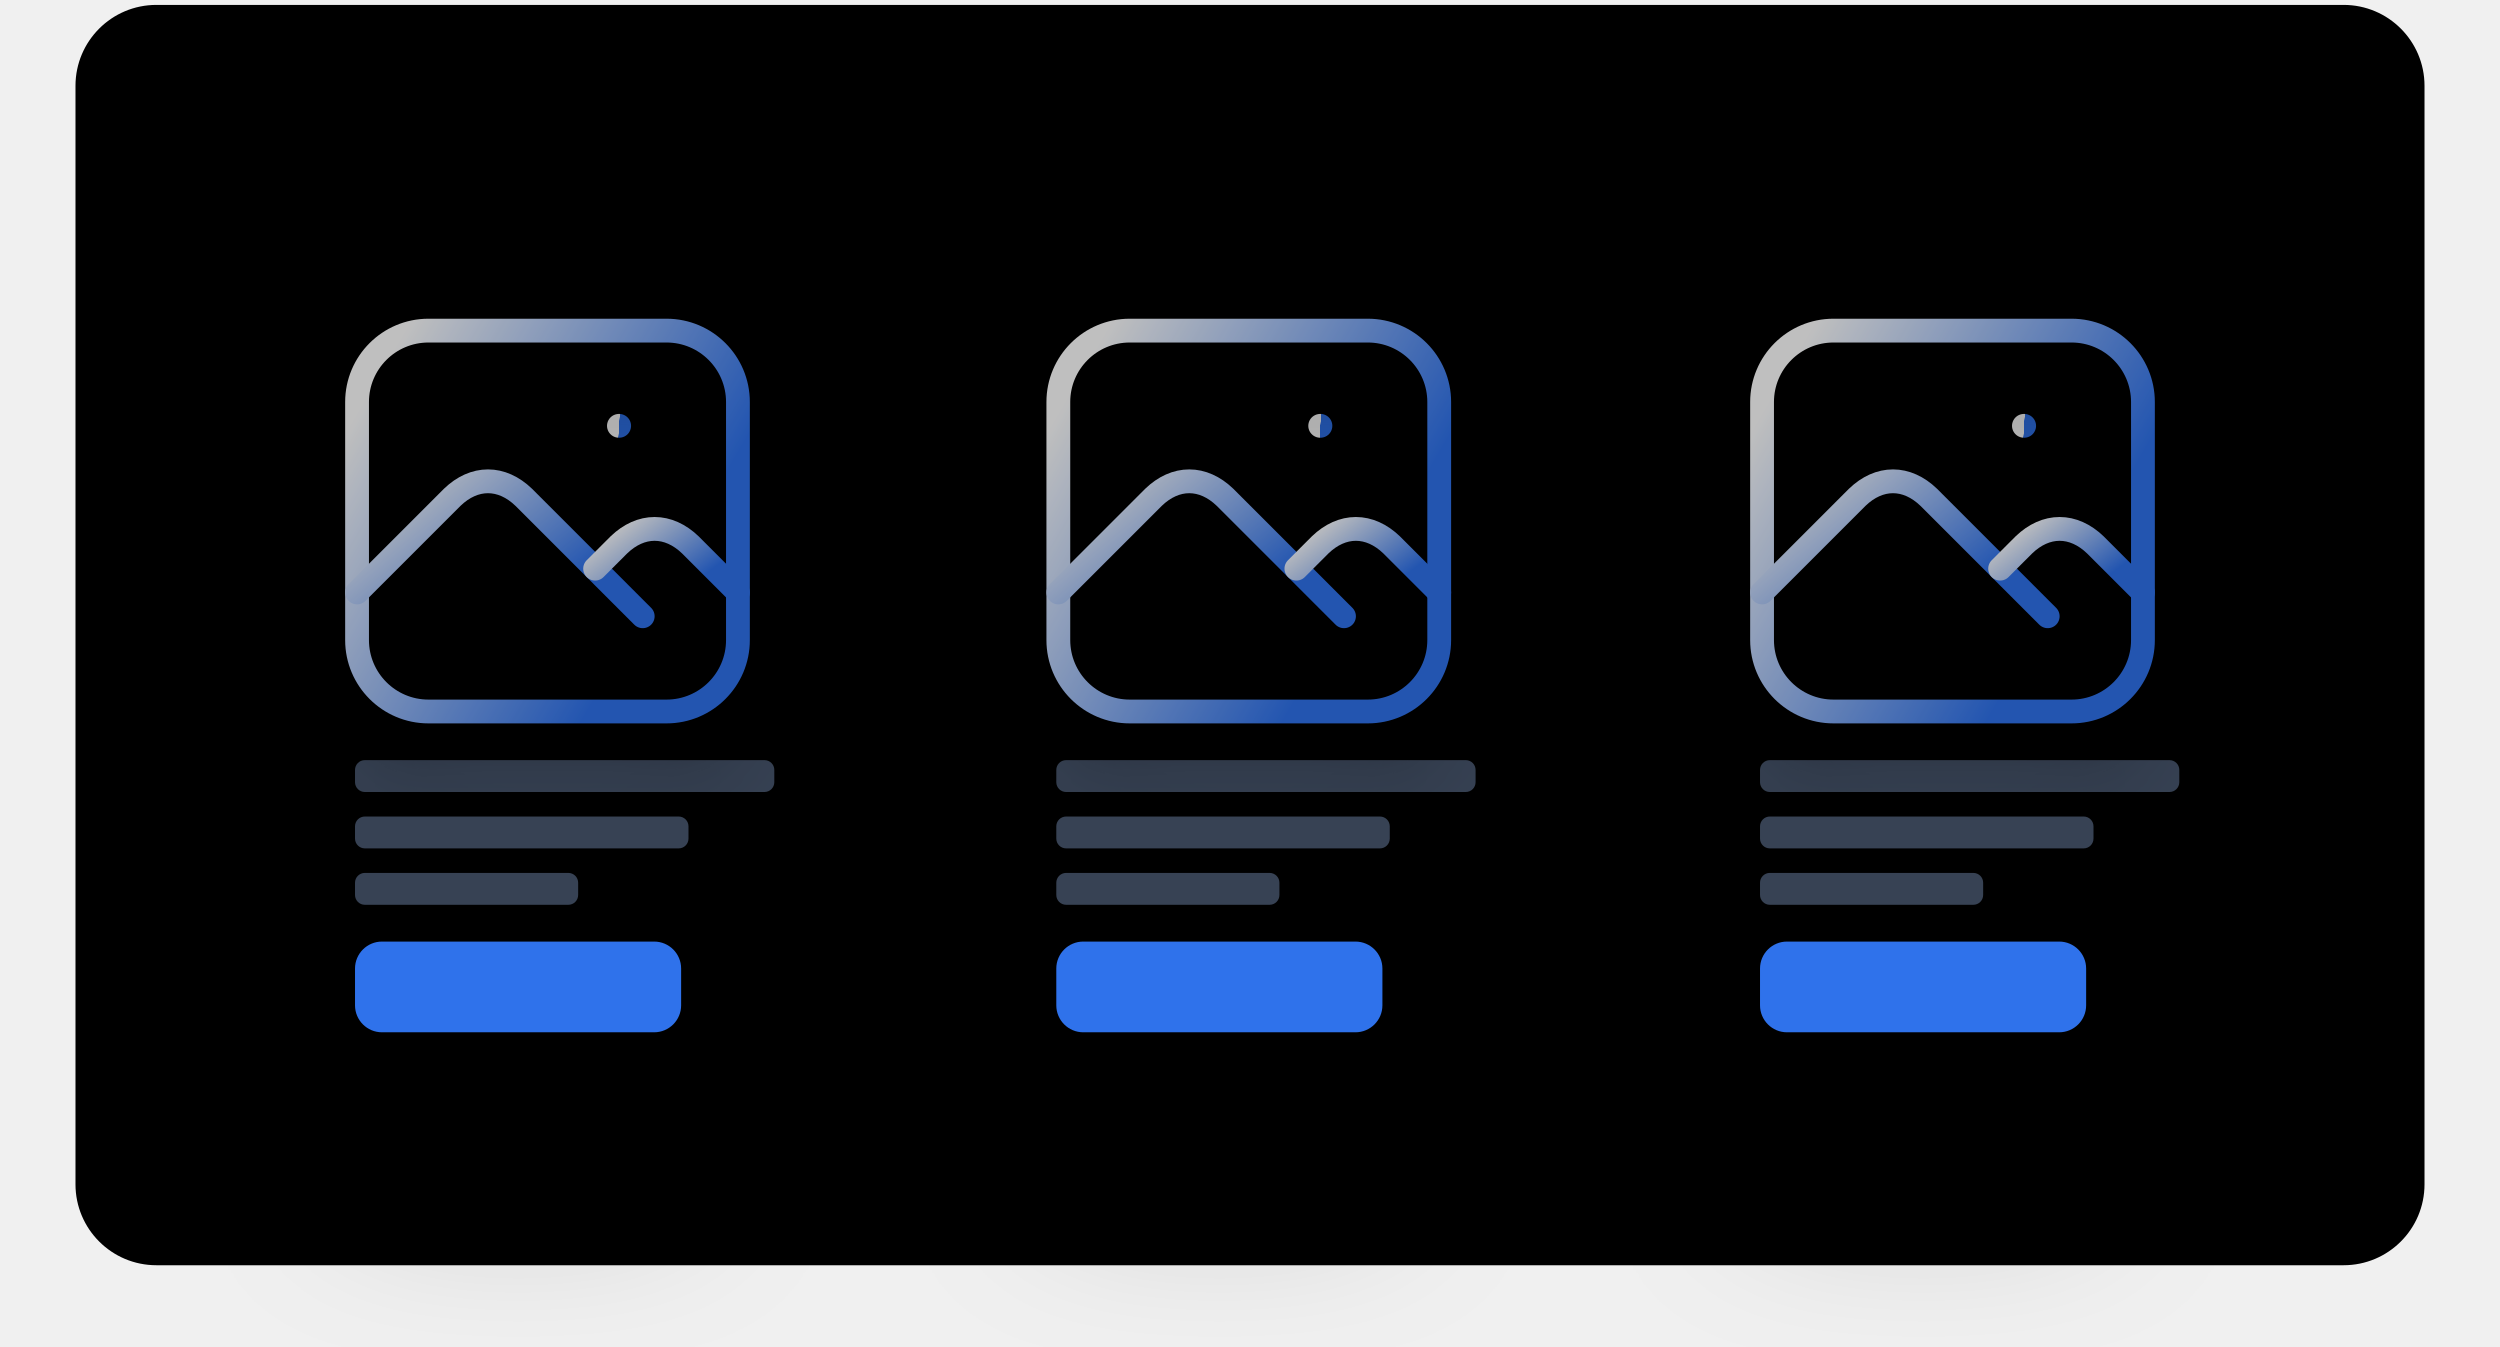
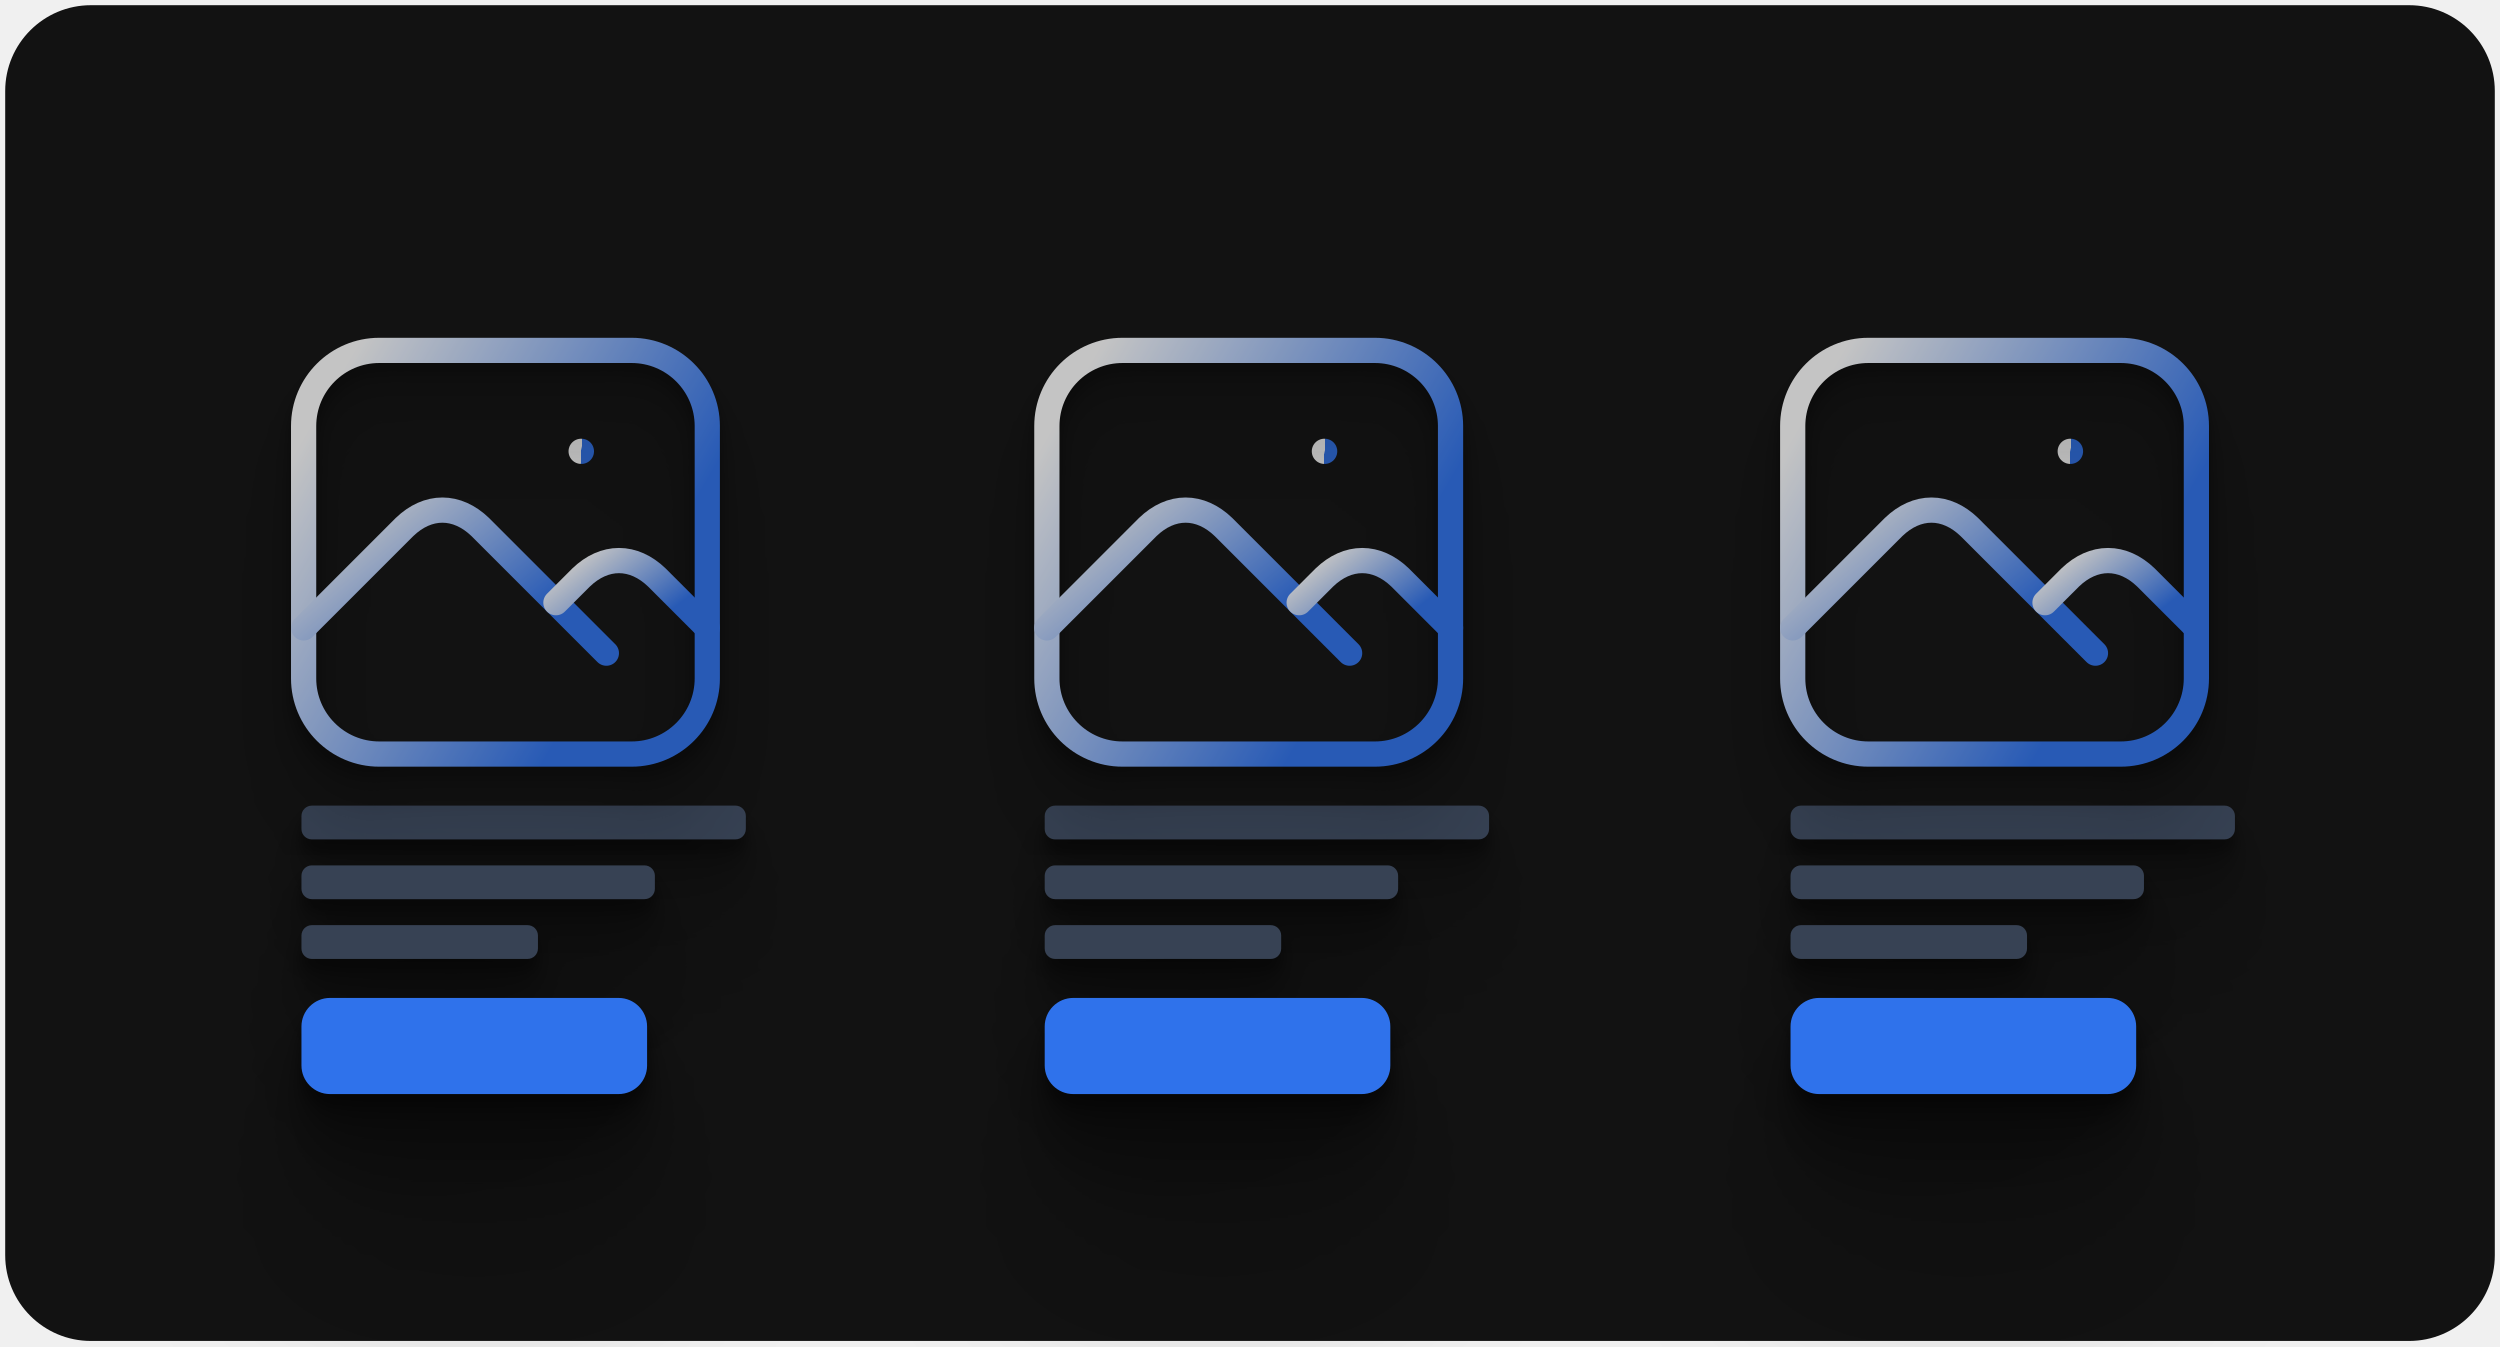
- <svg xmlns="http://www.w3.org/2000/svg" width="962" height="518" viewBox="0 0 962 549" fill="none">
-   <rect x="2" y="2" width="958" height="514" rx="33" fill="#000000" />
+ <svg xmlns="http://www.w3.org/2000/svg" width="962" height="518" viewBox="0 0 962 518" fill="none">
+   <rect x="2" y="2" width="958" height="514" rx="33" fill="#121212" />
  <g filter="url(#filter0_ddddd)">
    <rect x="116" y="310" width="171" height="13" rx="4" fill="#374254" />
    <rect x="402" y="310" width="171" height="13" rx="4" fill="#374254" />
    <rect x="689" y="310" width="171" height="13" rx="4" fill="#374254" />
  </g>
  <g filter="url(#filter1_ddddd)">
    <rect x="116" y="333" width="136" height="13" rx="4" fill="#374254" />
    <rect x="116" y="356" width="91" height="13" rx="4" fill="#374254" />
    <rect x="402" y="333" width="136" height="13" rx="4" fill="#374254" />
    <rect x="402" y="356" width="91" height="13" rx="4" fill="#374254" />
    <rect x="689" y="333" width="136" height="13" rx="4" fill="#374254" />
    <rect x="689" y="356" width="91" height="13" rx="4" fill="#374254" />
  </g>
  <g filter="url(#filter2_ddddd)">
    <rect x="116" y="384" width="133" height="37" rx="11" fill="#2F72EB" />
  </g>
  <g filter="url(#filter3_ddddd)">
    <rect x="402" y="384" width="133" height="37" rx="11" fill="#2F72EB" />
  </g>
  <g filter="url(#filter4_ddddd)">
    <rect x="689" y="384" width="133" height="37" rx="11" fill="#2F72EB" />
  </g>
  <g opacity="0.75" clip-path="url(#clip0)">
    <path d="M223.625 173.667H223.723" stroke="url(#paint0_linear)" stroke-width="9.708" stroke-linecap="round" stroke-linejoin="round" />
    <g filter="url(#filter5_ddddd)">
      <path d="M243.042 134.833H145.958C129.873 134.833 116.833 147.873 116.833 163.958V261.042C116.833 277.127 129.873 290.167 145.958 290.167H243.042C259.127 290.167 272.167 277.127 272.167 261.042V163.958C272.167 147.873 259.127 134.833 243.042 134.833Z" stroke="url(#paint1_linear)" stroke-width="9.708" stroke-linecap="round" stroke-linejoin="round" />
    </g>
    <path d="M116.833 241.625L155.667 202.792C160.094 198.531 165.117 196.288 170.229 196.288C175.342 196.288 180.364 198.531 184.792 202.792L233.333 251.333" stroke="url(#paint2_linear)" stroke-width="9.708" stroke-linecap="round" stroke-linejoin="round" />
    <path d="M213.917 231.917L223.625 222.208C228.053 217.948 233.075 215.705 238.188 215.705C243.3 215.705 248.323 217.948 252.75 222.208L272.167 241.625" stroke="url(#paint3_linear)" stroke-width="9.708" stroke-linecap="round" stroke-linejoin="round" />
  </g>
  <g opacity="0.75" clip-path="url(#clip1)">
    <path d="M509.625 173.667H509.723" stroke="url(#paint4_linear)" stroke-width="9.708" stroke-linecap="round" stroke-linejoin="round" />
    <g filter="url(#filter6_ddddd)">
      <path d="M529.042 134.833H431.958C415.873 134.833 402.833 147.873 402.833 163.958V261.042C402.833 277.127 415.873 290.167 431.958 290.167H529.042C545.127 290.167 558.167 277.127 558.167 261.042V163.958C558.167 147.873 545.127 134.833 529.042 134.833Z" stroke="url(#paint5_linear)" stroke-width="9.708" stroke-linecap="round" stroke-linejoin="round" />
    </g>
    <path d="M402.833 241.625L441.667 202.792C446.094 198.531 451.117 196.288 456.229 196.288C461.342 196.288 466.364 198.531 470.792 202.792L519.333 251.333" stroke="url(#paint6_linear)" stroke-width="9.708" stroke-linecap="round" stroke-linejoin="round" />
    <path d="M499.917 231.917L509.625 222.208C514.053 217.948 519.075 215.705 524.188 215.705C529.3 215.705 534.323 217.948 538.75 222.208L558.167 241.625" stroke="url(#paint7_linear)" stroke-width="9.708" stroke-linecap="round" stroke-linejoin="round" />
  </g>
  <g opacity="0.75" clip-path="url(#clip2)">
    <path d="M796.625 173.667H796.723" stroke="url(#paint8_linear)" stroke-width="9.708" stroke-linecap="round" stroke-linejoin="round" />
    <g filter="url(#filter7_ddddd)">
      <path d="M816.042 134.833H718.958C702.873 134.833 689.833 147.873 689.833 163.958V261.042C689.833 277.127 702.873 290.167 718.958 290.167H816.042C832.127 290.167 845.167 277.127 845.167 261.042V163.958C845.167 147.873 832.127 134.833 816.042 134.833Z" stroke="url(#paint9_linear)" stroke-width="9.708" stroke-linecap="round" stroke-linejoin="round" />
    </g>
    <path d="M689.833 241.625L728.667 202.792C733.094 198.531 738.117 196.288 743.229 196.288C748.342 196.288 753.364 198.531 757.792 202.792L806.333 251.333" stroke="url(#paint10_linear)" stroke-width="9.708" stroke-linecap="round" stroke-linejoin="round" />
    <path d="M786.917 231.917L796.625 222.208C801.053 217.948 806.075 215.705 811.188 215.705C816.3 215.705 821.323 217.948 825.75 222.208L845.167 241.625" stroke="url(#paint11_linear)" stroke-width="9.708" stroke-linecap="round" stroke-linejoin="round" />
  </g>
  <defs>
    <filter id="filter0_ddddd" x="52" y="310" width="872" height="141" filterUnits="userSpaceOnUse" color-interpolation-filters="sRGB">
      <feFlood flood-opacity="0" result="BackgroundImageFix" />
      <feColorMatrix in="SourceAlpha" type="matrix" values="0 0 0 0 0 0 0 0 0 0 0 0 0 0 0 0 0 0 127 0" />
      <feOffset dy="4" />
      <feGaussianBlur stdDeviation="2" />
      <feColorMatrix type="matrix" values="0 0 0 0 0 0 0 0 0 0 0 0 0 0 0 0 0 0 0.25 0" />
      <feBlend mode="normal" in2="BackgroundImageFix" result="effect1_dropShadow" />
      <feColorMatrix in="SourceAlpha" type="matrix" values="0 0 0 0 0 0 0 0 0 0 0 0 0 0 0 0 0 0 127 0" />
      <feOffset dy="8" />
      <feGaussianBlur stdDeviation="4" />
      <feColorMatrix type="matrix" values="0 0 0 0 0 0 0 0 0 0 0 0 0 0 0 0 0 0 0.25 0" />
      <feBlend mode="normal" in2="effect1_dropShadow" result="effect2_dropShadow" />
      <feColorMatrix in="SourceAlpha" type="matrix" values="0 0 0 0 0 0 0 0 0 0 0 0 0 0 0 0 0 0 127 0" />
      <feOffset dy="16" />
      <feGaussianBlur stdDeviation="8" />
      <feColorMatrix type="matrix" values="0 0 0 0 0 0 0 0 0 0 0 0 0 0 0 0 0 0 0.25 0" />
      <feBlend mode="normal" in2="effect2_dropShadow" result="effect3_dropShadow" />
      <feColorMatrix in="SourceAlpha" type="matrix" values="0 0 0 0 0 0 0 0 0 0 0 0 0 0 0 0 0 0 127 0" />
      <feOffset dy="32" />
      <feGaussianBlur stdDeviation="16" />
      <feColorMatrix type="matrix" values="0 0 0 0 0 0 0 0 0 0 0 0 0 0 0 0 0 0 0.25 0" />
      <feBlend mode="normal" in2="effect3_dropShadow" result="effect4_dropShadow" />
      <feColorMatrix in="SourceAlpha" type="matrix" values="0 0 0 0 0 0 0 0 0 0 0 0 0 0 0 0 0 0 127 0" />
      <feOffset dy="64" />
      <feGaussianBlur stdDeviation="32" />
      <feColorMatrix type="matrix" values="0 0 0 0 0 0 0 0 0 0 0 0 0 0 0 0 0 0 0.25 0" />
      <feBlend mode="normal" in2="effect4_dropShadow" result="effect5_dropShadow" />
      <feBlend mode="normal" in="SourceGraphic" in2="effect5_dropShadow" result="shape" />
    </filter>
    <filter id="filter1_ddddd" x="52" y="333" width="837" height="164" filterUnits="userSpaceOnUse" color-interpolation-filters="sRGB">
      <feFlood flood-opacity="0" result="BackgroundImageFix" />
      <feColorMatrix in="SourceAlpha" type="matrix" values="0 0 0 0 0 0 0 0 0 0 0 0 0 0 0 0 0 0 127 0" />
      <feOffset dy="4" />
      <feGaussianBlur stdDeviation="2" />
      <feColorMatrix type="matrix" values="0 0 0 0 0 0 0 0 0 0 0 0 0 0 0 0 0 0 0.25 0" />
      <feBlend mode="normal" in2="BackgroundImageFix" result="effect1_dropShadow" />
      <feColorMatrix in="SourceAlpha" type="matrix" values="0 0 0 0 0 0 0 0 0 0 0 0 0 0 0 0 0 0 127 0" />
      <feOffset dy="8" />
      <feGaussianBlur stdDeviation="4" />
      <feColorMatrix type="matrix" values="0 0 0 0 0 0 0 0 0 0 0 0 0 0 0 0 0 0 0.25 0" />
      <feBlend mode="normal" in2="effect1_dropShadow" result="effect2_dropShadow" />
      <feColorMatrix in="SourceAlpha" type="matrix" values="0 0 0 0 0 0 0 0 0 0 0 0 0 0 0 0 0 0 127 0" />
      <feOffset dy="16" />
      <feGaussianBlur stdDeviation="8" />
      <feColorMatrix type="matrix" values="0 0 0 0 0 0 0 0 0 0 0 0 0 0 0 0 0 0 0.25 0" />
      <feBlend mode="normal" in2="effect2_dropShadow" result="effect3_dropShadow" />
      <feColorMatrix in="SourceAlpha" type="matrix" values="0 0 0 0 0 0 0 0 0 0 0 0 0 0 0 0 0 0 127 0" />
      <feOffset dy="32" />
      <feGaussianBlur stdDeviation="16" />
      <feColorMatrix type="matrix" values="0 0 0 0 0 0 0 0 0 0 0 0 0 0 0 0 0 0 0.25 0" />
      <feBlend mode="normal" in2="effect3_dropShadow" result="effect4_dropShadow" />
      <feColorMatrix in="SourceAlpha" type="matrix" values="0 0 0 0 0 0 0 0 0 0 0 0 0 0 0 0 0 0 127 0" />
      <feOffset dy="64" />
      <feGaussianBlur stdDeviation="32" />
      <feColorMatrix type="matrix" values="0 0 0 0 0 0 0 0 0 0 0 0 0 0 0 0 0 0 0.25 0" />
      <feBlend mode="normal" in2="effect4_dropShadow" result="effect5_dropShadow" />
      <feBlend mode="normal" in="SourceGraphic" in2="effect5_dropShadow" result="shape" />
    </filter>
    <filter id="filter2_ddddd" x="52" y="384" width="261" height="165" filterUnits="userSpaceOnUse" color-interpolation-filters="sRGB">
      <feFlood flood-opacity="0" result="BackgroundImageFix" />
      <feColorMatrix in="SourceAlpha" type="matrix" values="0 0 0 0 0 0 0 0 0 0 0 0 0 0 0 0 0 0 127 0" />
      <feOffset dy="4" />
      <feGaussianBlur stdDeviation="2" />
      <feColorMatrix type="matrix" values="0 0 0 0 0 0 0 0 0 0 0 0 0 0 0 0 0 0 0.25 0" />
      <feBlend mode="normal" in2="BackgroundImageFix" result="effect1_dropShadow" />
      <feColorMatrix in="SourceAlpha" type="matrix" values="0 0 0 0 0 0 0 0 0 0 0 0 0 0 0 0 0 0 127 0" />
      <feOffset dy="8" />
      <feGaussianBlur stdDeviation="4" />
      <feColorMatrix type="matrix" values="0 0 0 0 0 0 0 0 0 0 0 0 0 0 0 0 0 0 0.25 0" />
      <feBlend mode="normal" in2="effect1_dropShadow" result="effect2_dropShadow" />
      <feColorMatrix in="SourceAlpha" type="matrix" values="0 0 0 0 0 0 0 0 0 0 0 0 0 0 0 0 0 0 127 0" />
      <feOffset dy="16" />
      <feGaussianBlur stdDeviation="8" />
      <feColorMatrix type="matrix" values="0 0 0 0 0 0 0 0 0 0 0 0 0 0 0 0 0 0 0.25 0" />
      <feBlend mode="normal" in2="effect2_dropShadow" result="effect3_dropShadow" />
      <feColorMatrix in="SourceAlpha" type="matrix" values="0 0 0 0 0 0 0 0 0 0 0 0 0 0 0 0 0 0 127 0" />
      <feOffset dy="32" />
      <feGaussianBlur stdDeviation="16" />
      <feColorMatrix type="matrix" values="0 0 0 0 0 0 0 0 0 0 0 0 0 0 0 0 0 0 0.25 0" />
      <feBlend mode="normal" in2="effect3_dropShadow" result="effect4_dropShadow" />
      <feColorMatrix in="SourceAlpha" type="matrix" values="0 0 0 0 0 0 0 0 0 0 0 0 0 0 0 0 0 0 127 0" />
      <feOffset dy="64" />
      <feGaussianBlur stdDeviation="32" />
      <feColorMatrix type="matrix" values="0 0 0 0 0 0 0 0 0 0 0 0 0 0 0 0 0 0 0.25 0" />
      <feBlend mode="normal" in2="effect4_dropShadow" result="effect5_dropShadow" />
      <feBlend mode="normal" in="SourceGraphic" in2="effect5_dropShadow" result="shape" />
    </filter>
    <filter id="filter3_ddddd" x="338" y="384" width="261" height="165" filterUnits="userSpaceOnUse" color-interpolation-filters="sRGB">
      <feFlood flood-opacity="0" result="BackgroundImageFix" />
      <feColorMatrix in="SourceAlpha" type="matrix" values="0 0 0 0 0 0 0 0 0 0 0 0 0 0 0 0 0 0 127 0" />
      <feOffset dy="4" />
      <feGaussianBlur stdDeviation="2" />
      <feColorMatrix type="matrix" values="0 0 0 0 0 0 0 0 0 0 0 0 0 0 0 0 0 0 0.25 0" />
      <feBlend mode="normal" in2="BackgroundImageFix" result="effect1_dropShadow" />
      <feColorMatrix in="SourceAlpha" type="matrix" values="0 0 0 0 0 0 0 0 0 0 0 0 0 0 0 0 0 0 127 0" />
      <feOffset dy="8" />
      <feGaussianBlur stdDeviation="4" />
      <feColorMatrix type="matrix" values="0 0 0 0 0 0 0 0 0 0 0 0 0 0 0 0 0 0 0.25 0" />
      <feBlend mode="normal" in2="effect1_dropShadow" result="effect2_dropShadow" />
      <feColorMatrix in="SourceAlpha" type="matrix" values="0 0 0 0 0 0 0 0 0 0 0 0 0 0 0 0 0 0 127 0" />
      <feOffset dy="16" />
      <feGaussianBlur stdDeviation="8" />
      <feColorMatrix type="matrix" values="0 0 0 0 0 0 0 0 0 0 0 0 0 0 0 0 0 0 0.25 0" />
      <feBlend mode="normal" in2="effect2_dropShadow" result="effect3_dropShadow" />
      <feColorMatrix in="SourceAlpha" type="matrix" values="0 0 0 0 0 0 0 0 0 0 0 0 0 0 0 0 0 0 127 0" />
      <feOffset dy="32" />
      <feGaussianBlur stdDeviation="16" />
      <feColorMatrix type="matrix" values="0 0 0 0 0 0 0 0 0 0 0 0 0 0 0 0 0 0 0.25 0" />
      <feBlend mode="normal" in2="effect3_dropShadow" result="effect4_dropShadow" />
      <feColorMatrix in="SourceAlpha" type="matrix" values="0 0 0 0 0 0 0 0 0 0 0 0 0 0 0 0 0 0 127 0" />
      <feOffset dy="64" />
      <feGaussianBlur stdDeviation="32" />
      <feColorMatrix type="matrix" values="0 0 0 0 0 0 0 0 0 0 0 0 0 0 0 0 0 0 0.25 0" />
      <feBlend mode="normal" in2="effect4_dropShadow" result="effect5_dropShadow" />
      <feBlend mode="normal" in="SourceGraphic" in2="effect5_dropShadow" result="shape" />
    </filter>
    <filter id="filter4_ddddd" x="625" y="384" width="261" height="165" filterUnits="userSpaceOnUse" color-interpolation-filters="sRGB">
      <feFlood flood-opacity="0" result="BackgroundImageFix" />
      <feColorMatrix in="SourceAlpha" type="matrix" values="0 0 0 0 0 0 0 0 0 0 0 0 0 0 0 0 0 0 127 0" />
      <feOffset dy="4" />
      <feGaussianBlur stdDeviation="2" />
      <feColorMatrix type="matrix" values="0 0 0 0 0 0 0 0 0 0 0 0 0 0 0 0 0 0 0.25 0" />
      <feBlend mode="normal" in2="BackgroundImageFix" result="effect1_dropShadow" />
      <feColorMatrix in="SourceAlpha" type="matrix" values="0 0 0 0 0 0 0 0 0 0 0 0 0 0 0 0 0 0 127 0" />
      <feOffset dy="8" />
      <feGaussianBlur stdDeviation="4" />
      <feColorMatrix type="matrix" values="0 0 0 0 0 0 0 0 0 0 0 0 0 0 0 0 0 0 0.25 0" />
      <feBlend mode="normal" in2="effect1_dropShadow" result="effect2_dropShadow" />
      <feColorMatrix in="SourceAlpha" type="matrix" values="0 0 0 0 0 0 0 0 0 0 0 0 0 0 0 0 0 0 127 0" />
      <feOffset dy="16" />
      <feGaussianBlur stdDeviation="8" />
      <feColorMatrix type="matrix" values="0 0 0 0 0 0 0 0 0 0 0 0 0 0 0 0 0 0 0.25 0" />
      <feBlend mode="normal" in2="effect2_dropShadow" result="effect3_dropShadow" />
      <feColorMatrix in="SourceAlpha" type="matrix" values="0 0 0 0 0 0 0 0 0 0 0 0 0 0 0 0 0 0 127 0" />
      <feOffset dy="32" />
      <feGaussianBlur stdDeviation="16" />
      <feColorMatrix type="matrix" values="0 0 0 0 0 0 0 0 0 0 0 0 0 0 0 0 0 0 0.25 0" />
      <feBlend mode="normal" in2="effect3_dropShadow" result="effect4_dropShadow" />
      <feColorMatrix in="SourceAlpha" type="matrix" values="0 0 0 0 0 0 0 0 0 0 0 0 0 0 0 0 0 0 127 0" />
      <feOffset dy="64" />
      <feGaussianBlur stdDeviation="32" />
      <feColorMatrix type="matrix" values="0 0 0 0 0 0 0 0 0 0 0 0 0 0 0 0 0 0 0.25 0" />
      <feBlend mode="normal" in2="effect4_dropShadow" result="effect5_dropShadow" />
      <feBlend mode="normal" in="SourceGraphic" in2="effect5_dropShadow" result="shape" />
    </filter>
    <filter id="filter5_ddddd" x="62.438" y="129.979" width="264.125" height="264.125" filterUnits="userSpaceOnUse" color-interpolation-filters="sRGB">
      <feFlood flood-opacity="0" result="BackgroundImageFix" />
      <feColorMatrix in="SourceAlpha" type="matrix" values="0 0 0 0 0 0 0 0 0 0 0 0 0 0 0 0 0 0 127 0" />
      <feOffset dy="3.096" />
      <feGaussianBlur stdDeviation="1.548" />
      <feColorMatrix type="matrix" values="0 0 0 0 0 0 0 0 0 0 0 0 0 0 0 0 0 0 0.25 0" />
      <feBlend mode="normal" in2="BackgroundImageFix" result="effect1_dropShadow" />
      <feColorMatrix in="SourceAlpha" type="matrix" values="0 0 0 0 0 0 0 0 0 0 0 0 0 0 0 0 0 0 127 0" />
      <feOffset dy="6.193" />
      <feGaussianBlur stdDeviation="3.096" />
      <feColorMatrix type="matrix" values="0 0 0 0 0 0 0 0 0 0 0 0 0 0 0 0 0 0 0.25 0" />
      <feBlend mode="normal" in2="effect1_dropShadow" result="effect2_dropShadow" />
      <feColorMatrix in="SourceAlpha" type="matrix" values="0 0 0 0 0 0 0 0 0 0 0 0 0 0 0 0 0 0 127 0" />
      <feOffset dy="12.385" />
      <feGaussianBlur stdDeviation="6.193" />
      <feColorMatrix type="matrix" values="0 0 0 0 0 0 0 0 0 0 0 0 0 0 0 0 0 0 0.25 0" />
      <feBlend mode="normal" in2="effect2_dropShadow" result="effect3_dropShadow" />
      <feColorMatrix in="SourceAlpha" type="matrix" values="0 0 0 0 0 0 0 0 0 0 0 0 0 0 0 0 0 0 127 0" />
      <feOffset dy="24.771" />
      <feGaussianBlur stdDeviation="12.385" />
      <feColorMatrix type="matrix" values="0 0 0 0 0 0 0 0 0 0 0 0 0 0 0 0 0 0 0.25 0" />
      <feBlend mode="normal" in2="effect3_dropShadow" result="effect4_dropShadow" />
      <feColorMatrix in="SourceAlpha" type="matrix" values="0 0 0 0 0 0 0 0 0 0 0 0 0 0 0 0 0 0 127 0" />
      <feOffset dy="49.541" />
      <feGaussianBlur stdDeviation="24.771" />
      <feColorMatrix type="matrix" values="0 0 0 0 0 0 0 0 0 0 0 0 0 0 0 0 0 0 0.25 0" />
      <feBlend mode="normal" in2="effect4_dropShadow" result="effect5_dropShadow" />
      <feBlend mode="normal" in="SourceGraphic" in2="effect5_dropShadow" result="shape" />
    </filter>
    <filter id="filter6_ddddd" x="348.437" y="129.979" width="264.125" height="264.125" filterUnits="userSpaceOnUse" color-interpolation-filters="sRGB">
      <feFlood flood-opacity="0" result="BackgroundImageFix" />
      <feColorMatrix in="SourceAlpha" type="matrix" values="0 0 0 0 0 0 0 0 0 0 0 0 0 0 0 0 0 0 127 0" />
      <feOffset dy="3.096" />
      <feGaussianBlur stdDeviation="1.548" />
      <feColorMatrix type="matrix" values="0 0 0 0 0 0 0 0 0 0 0 0 0 0 0 0 0 0 0.25 0" />
      <feBlend mode="normal" in2="BackgroundImageFix" result="effect1_dropShadow" />
      <feColorMatrix in="SourceAlpha" type="matrix" values="0 0 0 0 0 0 0 0 0 0 0 0 0 0 0 0 0 0 127 0" />
      <feOffset dy="6.193" />
      <feGaussianBlur stdDeviation="3.096" />
      <feColorMatrix type="matrix" values="0 0 0 0 0 0 0 0 0 0 0 0 0 0 0 0 0 0 0.25 0" />
      <feBlend mode="normal" in2="effect1_dropShadow" result="effect2_dropShadow" />
      <feColorMatrix in="SourceAlpha" type="matrix" values="0 0 0 0 0 0 0 0 0 0 0 0 0 0 0 0 0 0 127 0" />
      <feOffset dy="12.385" />
      <feGaussianBlur stdDeviation="6.193" />
      <feColorMatrix type="matrix" values="0 0 0 0 0 0 0 0 0 0 0 0 0 0 0 0 0 0 0.25 0" />
      <feBlend mode="normal" in2="effect2_dropShadow" result="effect3_dropShadow" />
      <feColorMatrix in="SourceAlpha" type="matrix" values="0 0 0 0 0 0 0 0 0 0 0 0 0 0 0 0 0 0 127 0" />
      <feOffset dy="24.771" />
      <feGaussianBlur stdDeviation="12.385" />
      <feColorMatrix type="matrix" values="0 0 0 0 0 0 0 0 0 0 0 0 0 0 0 0 0 0 0.25 0" />
      <feBlend mode="normal" in2="effect3_dropShadow" result="effect4_dropShadow" />
      <feColorMatrix in="SourceAlpha" type="matrix" values="0 0 0 0 0 0 0 0 0 0 0 0 0 0 0 0 0 0 127 0" />
      <feOffset dy="49.541" />
      <feGaussianBlur stdDeviation="24.771" />
      <feColorMatrix type="matrix" values="0 0 0 0 0 0 0 0 0 0 0 0 0 0 0 0 0 0 0.25 0" />
      <feBlend mode="normal" in2="effect4_dropShadow" result="effect5_dropShadow" />
      <feBlend mode="normal" in="SourceGraphic" in2="effect5_dropShadow" result="shape" />
    </filter>
    <filter id="filter7_ddddd" x="635.437" y="129.979" width="264.125" height="264.125" filterUnits="userSpaceOnUse" color-interpolation-filters="sRGB">
      <feFlood flood-opacity="0" result="BackgroundImageFix" />
      <feColorMatrix in="SourceAlpha" type="matrix" values="0 0 0 0 0 0 0 0 0 0 0 0 0 0 0 0 0 0 127 0" />
      <feOffset dy="3.096" />
      <feGaussianBlur stdDeviation="1.548" />
      <feColorMatrix type="matrix" values="0 0 0 0 0 0 0 0 0 0 0 0 0 0 0 0 0 0 0.25 0" />
      <feBlend mode="normal" in2="BackgroundImageFix" result="effect1_dropShadow" />
      <feColorMatrix in="SourceAlpha" type="matrix" values="0 0 0 0 0 0 0 0 0 0 0 0 0 0 0 0 0 0 127 0" />
      <feOffset dy="6.193" />
      <feGaussianBlur stdDeviation="3.096" />
      <feColorMatrix type="matrix" values="0 0 0 0 0 0 0 0 0 0 0 0 0 0 0 0 0 0 0.25 0" />
      <feBlend mode="normal" in2="effect1_dropShadow" result="effect2_dropShadow" />
      <feColorMatrix in="SourceAlpha" type="matrix" values="0 0 0 0 0 0 0 0 0 0 0 0 0 0 0 0 0 0 127 0" />
      <feOffset dy="12.385" />
      <feGaussianBlur stdDeviation="6.193" />
      <feColorMatrix type="matrix" values="0 0 0 0 0 0 0 0 0 0 0 0 0 0 0 0 0 0 0.25 0" />
      <feBlend mode="normal" in2="effect2_dropShadow" result="effect3_dropShadow" />
      <feColorMatrix in="SourceAlpha" type="matrix" values="0 0 0 0 0 0 0 0 0 0 0 0 0 0 0 0 0 0 127 0" />
      <feOffset dy="24.771" />
      <feGaussianBlur stdDeviation="12.385" />
      <feColorMatrix type="matrix" values="0 0 0 0 0 0 0 0 0 0 0 0 0 0 0 0 0 0 0.25 0" />
      <feBlend mode="normal" in2="effect3_dropShadow" result="effect4_dropShadow" />
      <feColorMatrix in="SourceAlpha" type="matrix" values="0 0 0 0 0 0 0 0 0 0 0 0 0 0 0 0 0 0 127 0" />
      <feOffset dy="49.541" />
      <feGaussianBlur stdDeviation="24.771" />
      <feColorMatrix type="matrix" values="0 0 0 0 0 0 0 0 0 0 0 0 0 0 0 0 0 0 0.25 0" />
      <feBlend mode="normal" in2="effect4_dropShadow" result="effect5_dropShadow" />
      <feBlend mode="normal" in="SourceGraphic" in2="effect5_dropShadow" result="shape" />
    </filter>
    <linearGradient id="paint0_linear" x1="223.625" y1="173.881" x2="223.757" y2="173.889" gradientUnits="userSpaceOnUse">
      <stop offset="0" stop-color="#ffffff" />
      <stop offset="0.786" stop-color="#2F72EB" />
    </linearGradient>
    <linearGradient id="paint1_linear" x1="116.833" y1="168.179" x2="273.515" y2="259.575" gradientUnits="userSpaceOnUse">
      <stop offset="0" stop-color="#ffffff" />
      <stop offset="0.786" stop-color="#2F72EB" />
    </linearGradient>
    <linearGradient id="paint2_linear" x1="116.833" y1="208.105" x2="179.229" y2="285.136" gradientUnits="userSpaceOnUse">
      <stop offset="0" stop-color="#ffffff" />
      <stop offset="0.786" stop-color="#2F72EB" />
    </linearGradient>
    <linearGradient id="paint3_linear" x1="213.917" y1="221.269" x2="242.885" y2="259.243" gradientUnits="userSpaceOnUse">
      <stop offset="0" stop-color="#ffffff" />
      <stop offset="0.786" stop-color="#2F72EB" />
    </linearGradient>
    <linearGradient id="paint4_linear" x1="509.625" y1="173.881" x2="509.757" y2="173.889" gradientUnits="userSpaceOnUse">
      <stop offset="0" stop-color="#ffffff" />
      <stop offset="0.786" stop-color="#2F72EB" />
    </linearGradient>
    <linearGradient id="paint5_linear" x1="402.833" y1="168.179" x2="559.515" y2="259.575" gradientUnits="userSpaceOnUse">
      <stop offset="0" stop-color="#ffffff" />
      <stop offset="0.786" stop-color="#2F72EB" />
    </linearGradient>
    <linearGradient id="paint6_linear" x1="402.833" y1="208.105" x2="465.229" y2="285.136" gradientUnits="userSpaceOnUse">
      <stop offset="0" stop-color="#ffffff" />
      <stop offset="0.786" stop-color="#2F72EB" />
    </linearGradient>
    <linearGradient id="paint7_linear" x1="499.917" y1="221.269" x2="528.885" y2="259.243" gradientUnits="userSpaceOnUse">
      <stop offset="0" stop-color="#ffffff" />
      <stop offset="0.786" stop-color="#2F72EB" />
    </linearGradient>
    <linearGradient id="paint8_linear" x1="796.625" y1="173.881" x2="796.757" y2="173.889" gradientUnits="userSpaceOnUse">
      <stop offset="0" stop-color="#ffffff" />
      <stop offset="0.786" stop-color="#2F72EB" />
    </linearGradient>
    <linearGradient id="paint9_linear" x1="689.833" y1="168.179" x2="846.515" y2="259.575" gradientUnits="userSpaceOnUse">
      <stop offset="0" stop-color="#ffffff" />
      <stop offset="0.786" stop-color="#2F72EB" />
    </linearGradient>
    <linearGradient id="paint10_linear" x1="689.833" y1="208.105" x2="752.229" y2="285.136" gradientUnits="userSpaceOnUse">
      <stop offset="0" stop-color="#ffffff" />
      <stop offset="0.786" stop-color="#2F72EB" />
    </linearGradient>
    <linearGradient id="paint11_linear" x1="786.917" y1="221.269" x2="815.885" y2="259.243" gradientUnits="userSpaceOnUse">
      <stop offset="0" stop-color="#ffffff" />
      <stop offset="0.786" stop-color="#2F72EB" />
    </linearGradient>
    <clipPath id="clip0">
      <rect width="233" height="233" fill="white" transform="translate(78 96)" />
    </clipPath>
    <clipPath id="clip1">
      <rect width="233" height="233" fill="white" transform="translate(364 96)" />
    </clipPath>
    <clipPath id="clip2">
      <rect width="233" height="233" fill="white" transform="translate(651 96)" />
    </clipPath>
  </defs>
</svg>
